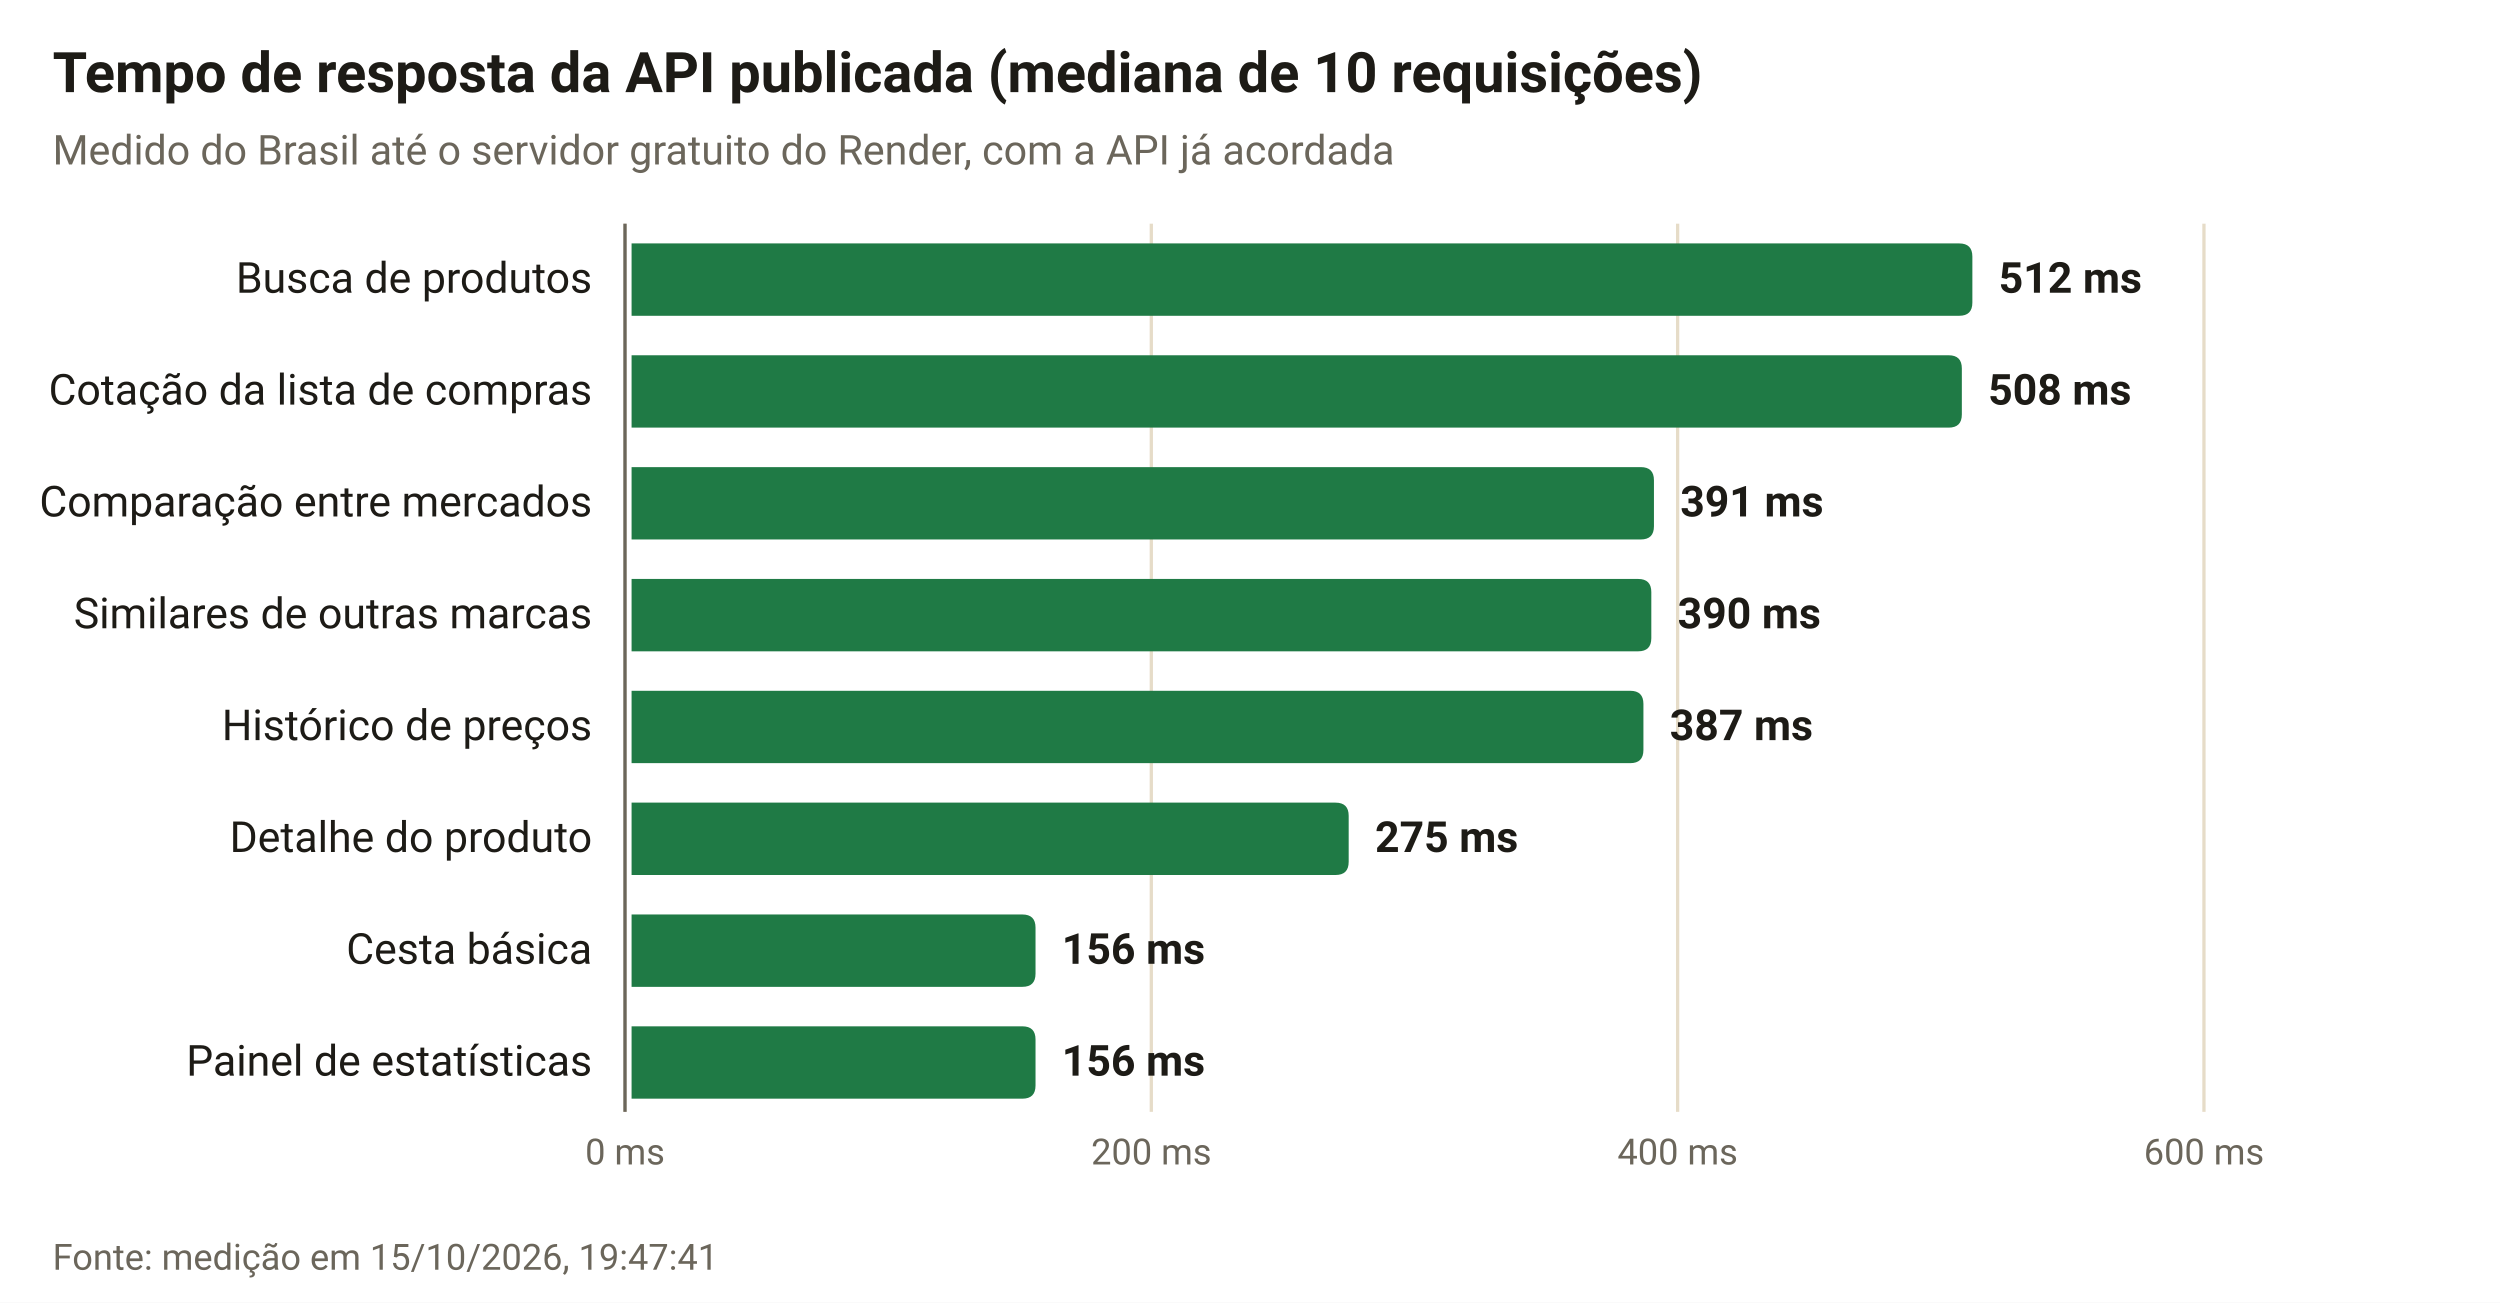
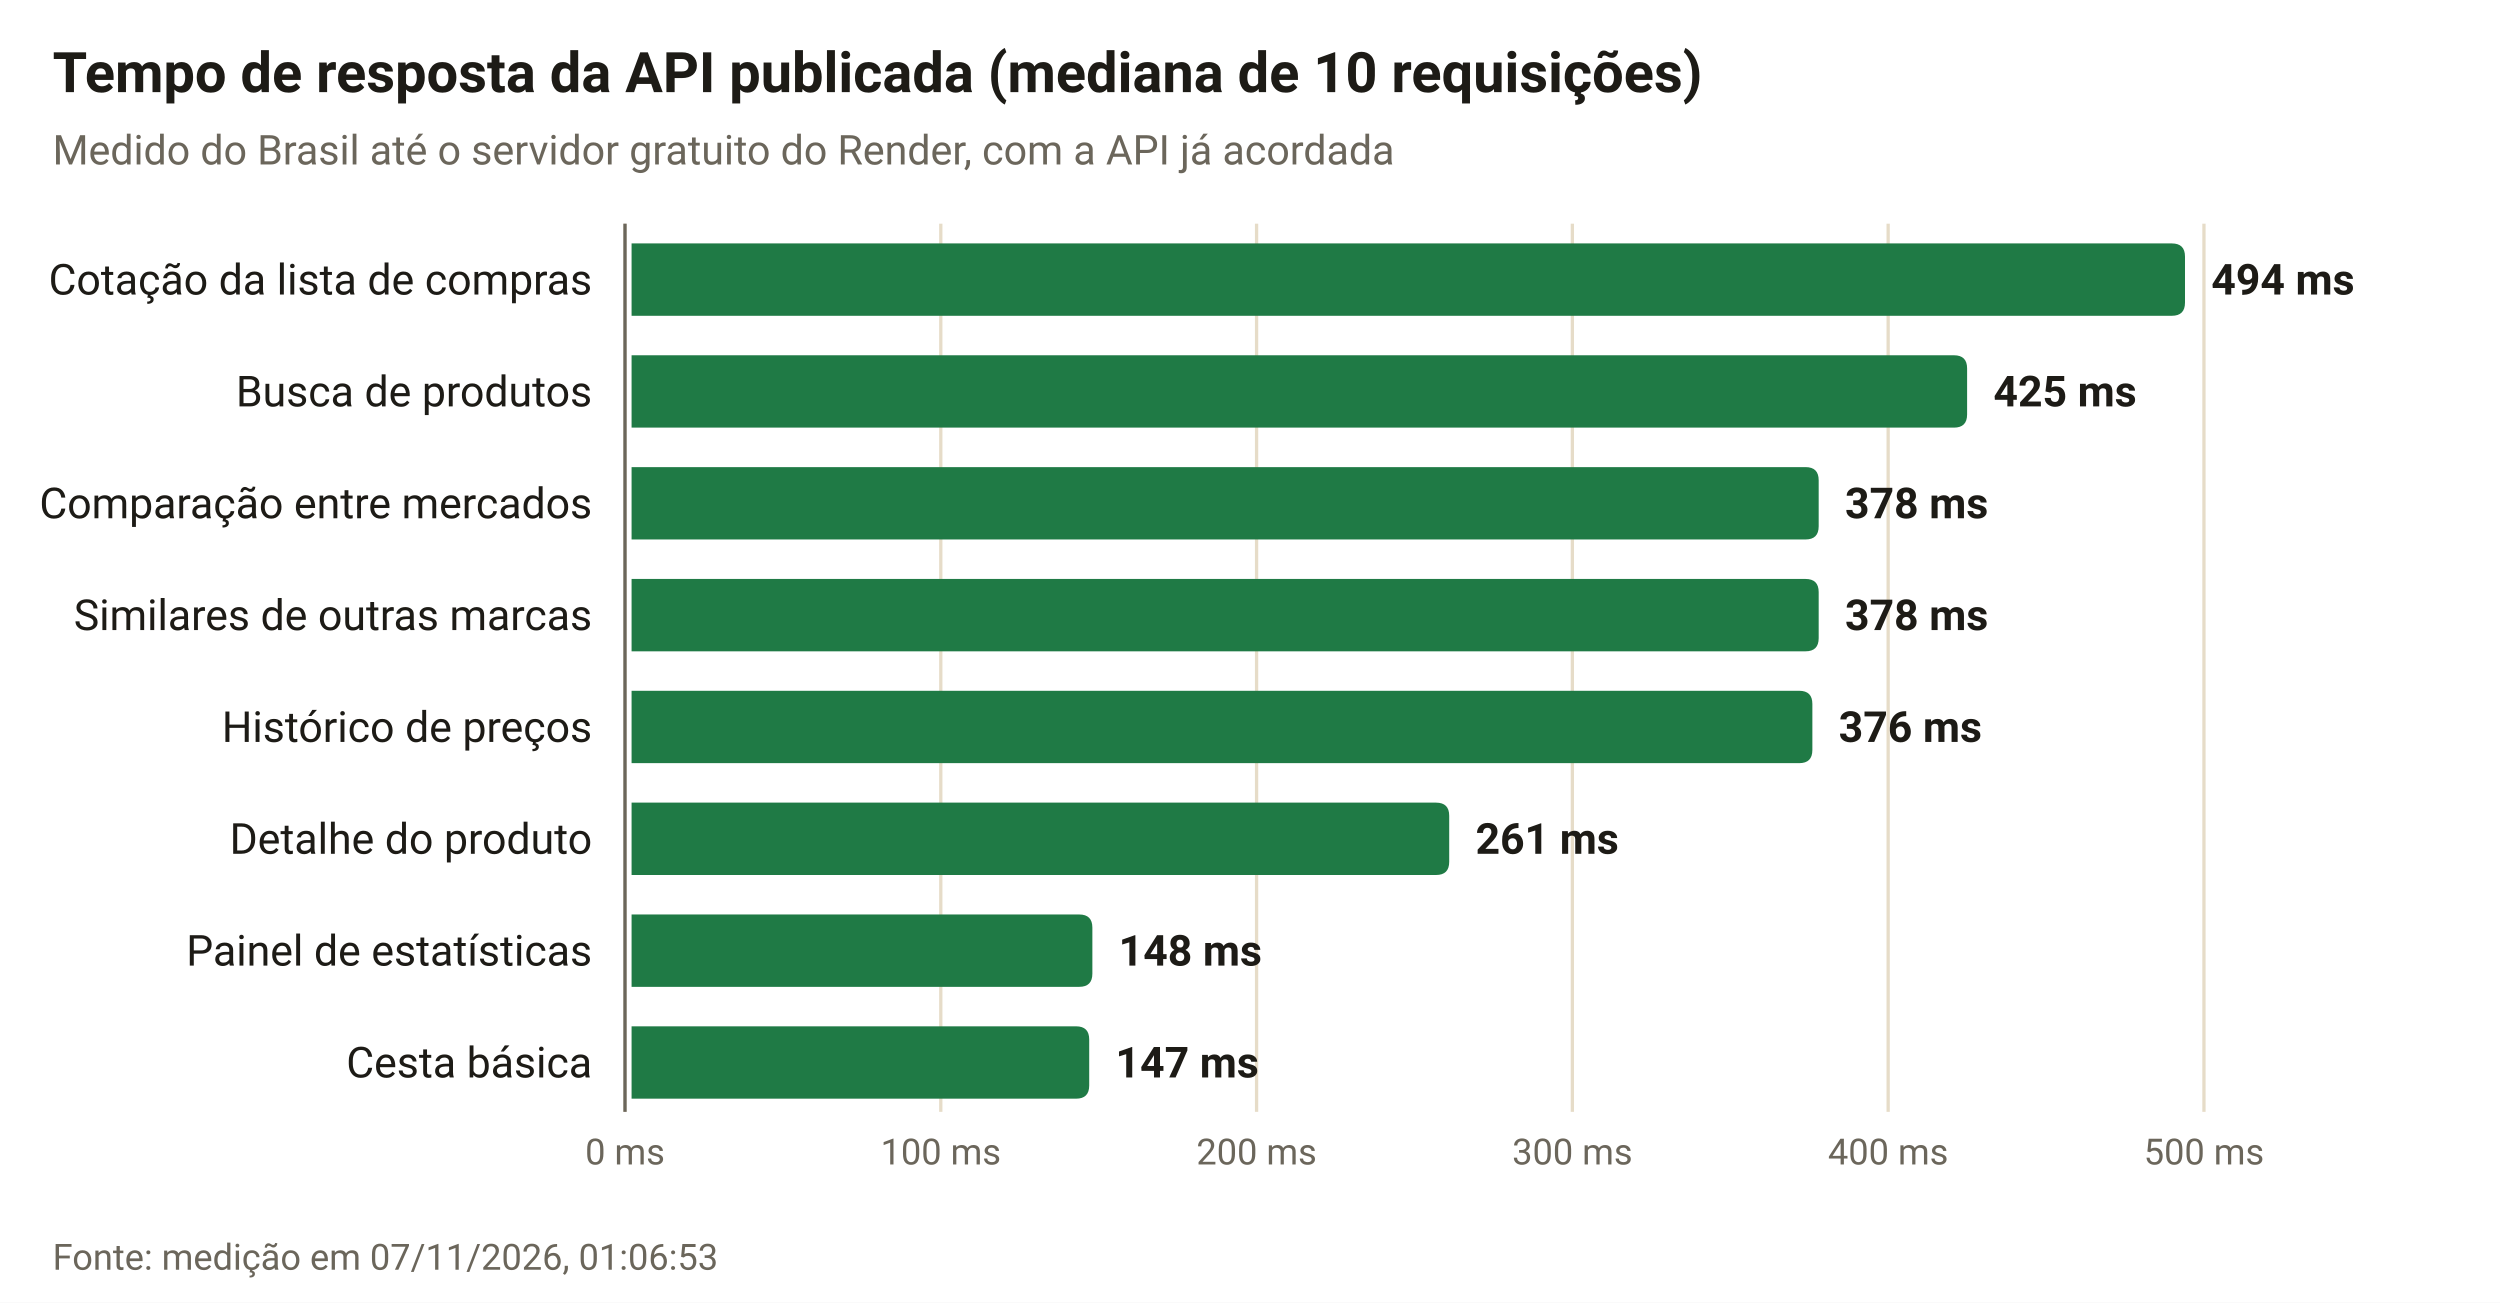
<svg xmlns="http://www.w3.org/2000/svg" width="760" height="396" viewBox="0 0 760 396" font-family="'Segoe UI', Roboto, 'Helvetica Neue', Arial, sans-serif" role="img" aria-label="Tempo de resposta da API publicada (mediana de 10 requisições)">
  <rect width="760" height="396" fill="#ffffff" />
  <text x="16" y="28" font-size="17" font-weight="700" fill="#1d1b16">Tempo de resposta da API publicada (mediana de 10 requisições)</text>
  <text x="16" y="50" font-size="12.5" fill="#6b665b">Medido do Brasil até o servidor gratuito do Render, com a API já acordada</text>
  <line x1="190" y1="68" x2="190" y2="338" stroke="#e6dcc8" stroke-width="1" />
  <text x="190" y="354" font-size="11" fill="#6b665b" text-anchor="middle">0 ms</text>
-   <line x1="350" y1="68" x2="350" y2="338" stroke="#e6dcc8" stroke-width="1" />
-   <text x="350" y="354" font-size="11" fill="#6b665b" text-anchor="middle">200 ms</text>
-   <line x1="510" y1="68" x2="510" y2="338" stroke="#e6dcc8" stroke-width="1" />
-   <text x="510" y="354" font-size="11" fill="#6b665b" text-anchor="middle">400 ms</text>
+   <line x1="286" y1="68" x2="286" y2="338" stroke="#e6dcc8" stroke-width="1" />
+   <text x="286" y="354" font-size="11" fill="#6b665b" text-anchor="middle">100 ms</text>
+   <line x1="382" y1="68" x2="382" y2="338" stroke="#e6dcc8" stroke-width="1" />
+   <text x="382" y="354" font-size="11" fill="#6b665b" text-anchor="middle">200 ms</text>
+   <line x1="478" y1="68" x2="478" y2="338" stroke="#e6dcc8" stroke-width="1" />
+   <text x="478" y="354" font-size="11" fill="#6b665b" text-anchor="middle">300 ms</text>
+   <line x1="574" y1="68" x2="574" y2="338" stroke="#e6dcc8" stroke-width="1" />
+   <text x="574" y="354" font-size="11" fill="#6b665b" text-anchor="middle">400 ms</text>
  <line x1="670" y1="68" x2="670" y2="338" stroke="#e6dcc8" stroke-width="1" />
-   <text x="670" y="354" font-size="11" fill="#6b665b" text-anchor="middle">600 ms</text>
+   <text x="670" y="354" font-size="11" fill="#6b665b" text-anchor="middle">500 ms</text>
  <line x1="190" y1="68" x2="190" y2="338" stroke="#6b665b" stroke-width="1" />
-   <text x="180" y="89" font-size="13" fill="#1d1b16" text-anchor="end">Busca de produtos</text>
-   <path d="M192,74 H595.6 Q599.6,74 599.6,78 V92 Q599.6,96 595.6,96 H192 Z" fill="#1f7a45" />
-   <text x="607.6" y="89" font-size="13" font-weight="600" fill="#1d1b16">512 ms</text>
-   <text x="180" y="123" font-size="13" fill="#1d1b16" text-anchor="end">Cotação da lista de compras</text>
-   <path d="M192,108 H592.4 Q596.4,108 596.4,112 V126 Q596.4,130 592.4,130 H192 Z" fill="#1f7a45" />
-   <text x="604.4" y="123" font-size="13" font-weight="600" fill="#1d1b16">508 ms</text>
-   <text x="180" y="157" font-size="13" fill="#1d1b16" text-anchor="end">Comparação entre mercados</text>
-   <path d="M192,142 H498.8 Q502.8,142 502.8,146 V160 Q502.8,164 498.8,164 H192 Z" fill="#1f7a45" />
-   <text x="510.8" y="157" font-size="13" font-weight="600" fill="#1d1b16">391 ms</text>
-   <text x="180" y="191" font-size="13" fill="#1d1b16" text-anchor="end">Similares de outras marcas</text>
-   <path d="M192,176 H498 Q502,176 502,180 V194 Q502,198 498,198 H192 Z" fill="#1f7a45" />
-   <text x="510" y="191" font-size="13" font-weight="600" fill="#1d1b16">390 ms</text>
-   <text x="180" y="225" font-size="13" fill="#1d1b16" text-anchor="end">Histórico de preços</text>
-   <path d="M192,210 H495.6 Q499.6,210 499.6,214 V228 Q499.6,232 495.6,232 H192 Z" fill="#1f7a45" />
-   <text x="507.6" y="225" font-size="13" font-weight="600" fill="#1d1b16">387 ms</text>
-   <text x="180" y="259" font-size="13" fill="#1d1b16" text-anchor="end">Detalhe do produto</text>
-   <path d="M192,244 H406 Q410,244 410,248 V262 Q410,266 406,266 H192 Z" fill="#1f7a45" />
-   <text x="418" y="259" font-size="13" font-weight="600" fill="#1d1b16">275 ms</text>
-   <text x="180" y="293" font-size="13" fill="#1d1b16" text-anchor="end">Cesta básica</text>
-   <path d="M192,278 H310.8 Q314.8,278 314.8,282 V296 Q314.8,300 310.8,300 H192 Z" fill="#1f7a45" />
-   <text x="322.8" y="293" font-size="13" font-weight="600" fill="#1d1b16">156 ms</text>
-   <text x="180" y="327" font-size="13" fill="#1d1b16" text-anchor="end">Painel de estatísticas</text>
-   <path d="M192,312 H310.8 Q314.8,312 314.8,316 V330 Q314.8,334 310.8,334 H192 Z" fill="#1f7a45" />
-   <text x="322.8" y="327" font-size="13" font-weight="600" fill="#1d1b16">156 ms</text>
-   <text x="16" y="386" font-size="11" fill="#6b665b">Fonte: medição em 15/10/2026, 19:47:41</text>
+   <text x="180" y="89.55" font-size="13" fill="#1d1b16" text-anchor="end">Cotação da lista de compras</text>
+   <path d="M192,74 H660.24 Q664.24,74 664.24,78 V92 Q664.24,96 660.24,96 H192 Z" fill="#1f7a45" />
+   <text x="672.24" y="89.55" font-size="13" font-weight="600" fill="#1d1b16">494 ms</text>
+   <text x="180" y="123.55" font-size="13" fill="#1d1b16" text-anchor="end">Busca de produtos</text>
+   <path d="M192,108 H594 Q598,108 598,112 V126 Q598,130 594,130 H192 Z" fill="#1f7a45" />
+   <text x="606" y="123.55" font-size="13" font-weight="600" fill="#1d1b16">425 ms</text>
+   <text x="180" y="157.55" font-size="13" fill="#1d1b16" text-anchor="end">Comparação entre mercados</text>
+   <path d="M192,142 H548.88 Q552.88,142 552.88,146 V160 Q552.88,164 548.88,164 H192 Z" fill="#1f7a45" />
+   <text x="560.88" y="157.55" font-size="13" font-weight="600" fill="#1d1b16">378 ms</text>
+   <text x="180" y="191.55" font-size="13" fill="#1d1b16" text-anchor="end">Similares de outras marcas</text>
+   <path d="M192,176 H548.88 Q552.88,176 552.88,180 V194 Q552.88,198 548.88,198 H192 Z" fill="#1f7a45" />
+   <text x="560.88" y="191.55" font-size="13" font-weight="600" fill="#1d1b16">378 ms</text>
+   <text x="180" y="225.55" font-size="13" fill="#1d1b16" text-anchor="end">Histórico de preços</text>
+   <path d="M192,210 H546.96 Q550.96,210 550.96,214 V228 Q550.96,232 546.96,232 H192 Z" fill="#1f7a45" />
+   <text x="558.96" y="225.55" font-size="13" font-weight="600" fill="#1d1b16">376 ms</text>
+   <text x="180" y="259.55" font-size="13" fill="#1d1b16" text-anchor="end">Detalhe do produto</text>
+   <path d="M192,244 H436.56 Q440.56,244 440.56,248 V262 Q440.56,266 436.56,266 H192 Z" fill="#1f7a45" />
+   <text x="448.56" y="259.55" font-size="13" font-weight="600" fill="#1d1b16">261 ms</text>
+   <text x="180" y="293.55" font-size="13" fill="#1d1b16" text-anchor="end">Painel de estatísticas</text>
+   <path d="M192,278 H328.08 Q332.08,278 332.08,282 V296 Q332.08,300 328.08,300 H192 Z" fill="#1f7a45" />
+   <text x="340.08" y="293.55" font-size="13" font-weight="600" fill="#1d1b16">148 ms</text>
+   <text x="180" y="327.55" font-size="13" fill="#1d1b16" text-anchor="end">Cesta básica</text>
+   <path d="M192,312 H327.12 Q331.12,312 331.12,316 V330 Q331.12,334 327.12,334 H192 Z" fill="#1f7a45" />
+   <text x="339.12" y="327.55" font-size="13" font-weight="600" fill="#1d1b16">147 ms</text>
+   <text x="16" y="386" font-size="11" fill="#6b665b">Fonte: medição em 07/11/2026, 01:06:53</text>
</svg>
